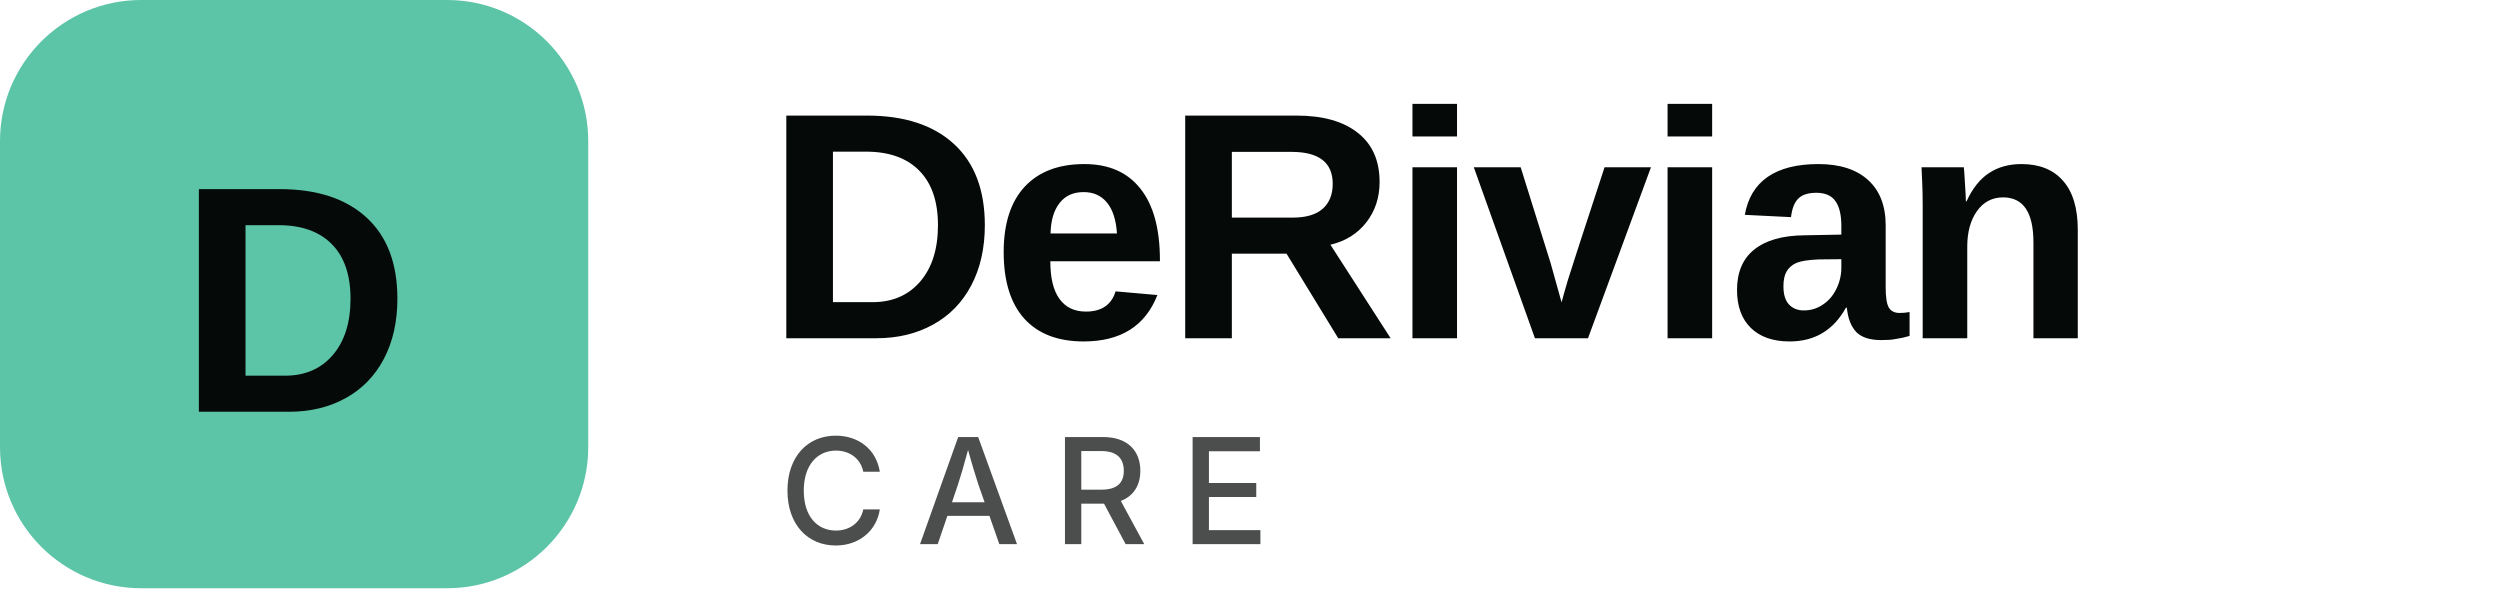
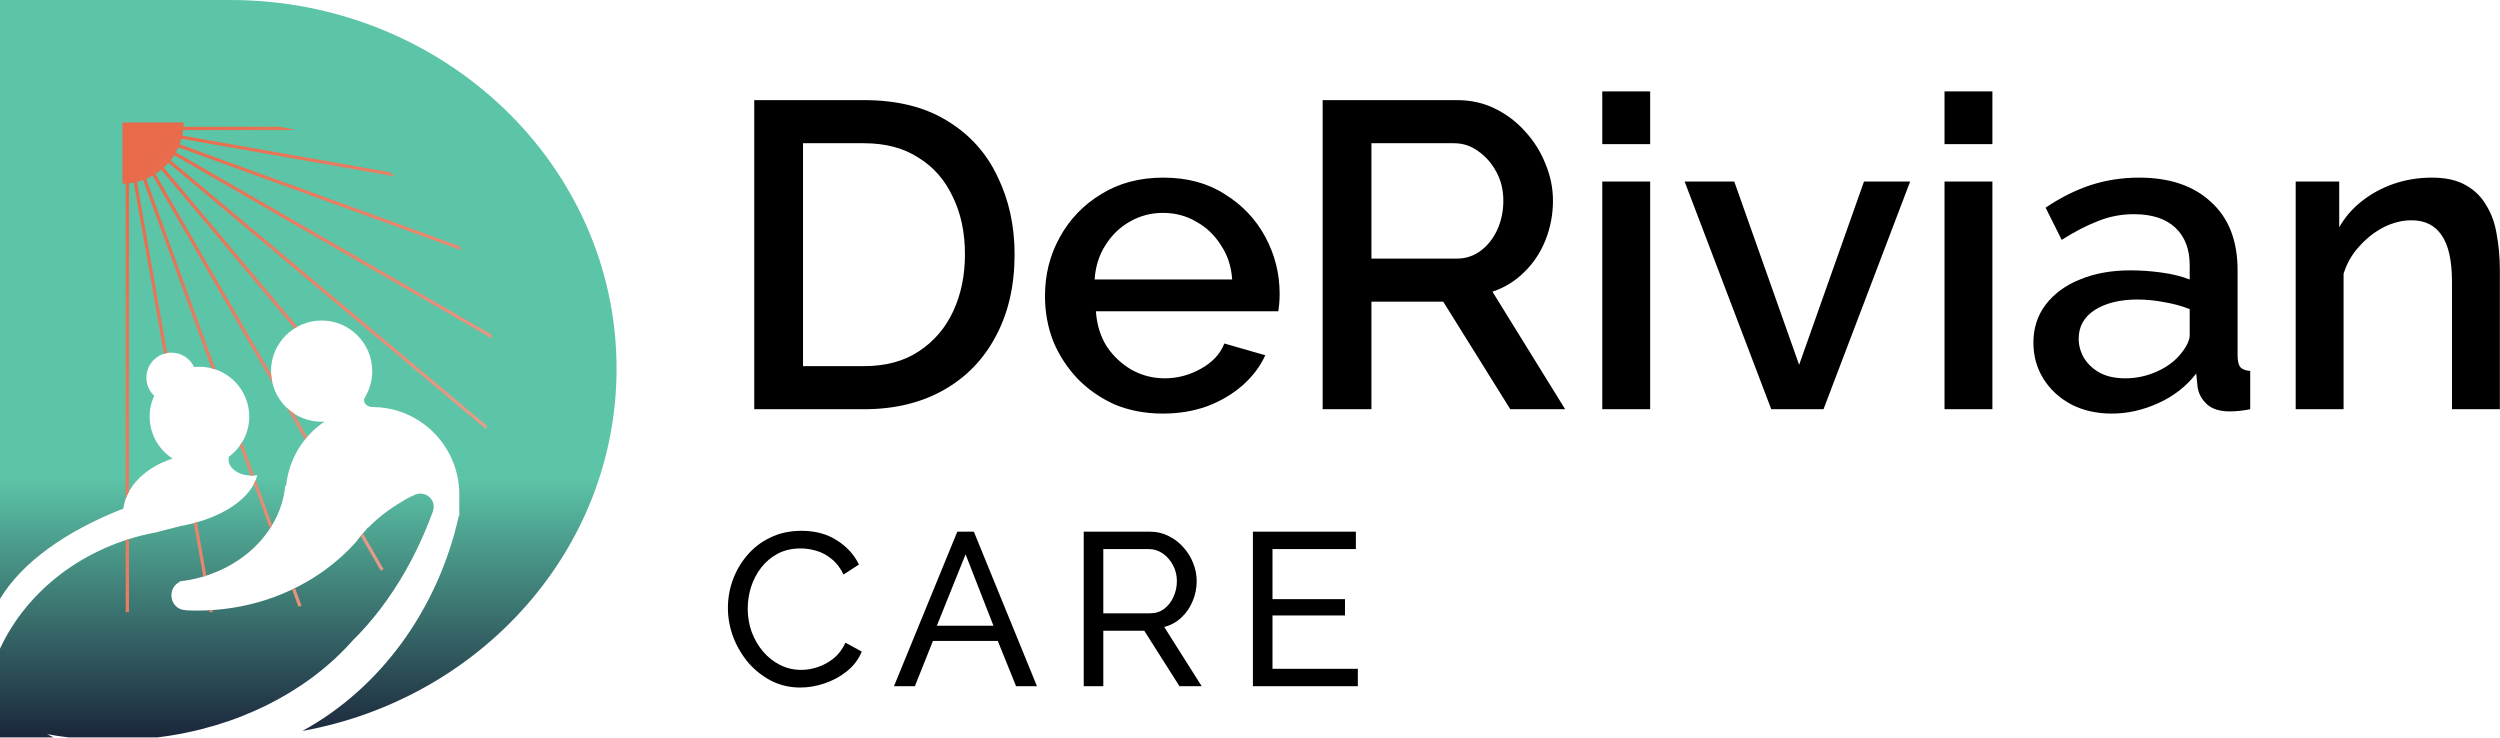
- <svg xmlns="http://www.w3.org/2000/svg" viewBox="0 0 170 40" width="170" height="40" role="img" aria-label="DeRivian Care">
-   <rect x="0" y="0" width="40" height="40" rx="9.6" fill="#5cc4a7" />
-   <text x="20" y="28" text-anchor="middle" font-family="Raleway, 'Helvetica Neue', Arial, sans-serif" font-weight="700" font-size="22" fill="#050a08">D</text>
-   <text x="52" y="23" font-family="Raleway, 'Helvetica Neue', Arial, sans-serif" font-weight="700" font-size="22" letter-spacing="-0.5" fill="#050a08">DeRivian</text>
-   <text x="53" y="37" font-family="'Inter', 'Helvetica Neue', Arial, sans-serif" font-weight="500" font-size="10" letter-spacing="2.2" fill="#050a08" opacity="0.72">CARE</text>
+ <svg xmlns="http://www.w3.org/2000/svg" width="4594" height="1355" viewBox="0 0 4594 1355" fill="none">
+   <path d="M423 0C815.122 0 1133 303.327 1133 677.5C1133 1008.41 884.373 1283.91 555.646 1343.19C697.455 1265.7 804.341 1121.72 843.126 948H844V913H843.95C843.951 912.986 843.951 912.973 843.951 912.959C843.965 912.387 843.976 911.815 843.983 911.242C843.985 911.091 843.988 910.939 843.989 910.787C843.996 910.192 844 909.596 844 909C844 908.401 843.995 907.802 843.988 907.204C843.987 907.045 843.986 906.885 843.983 906.726C843.976 906.157 843.965 905.59 843.951 905.023C843.947 904.862 843.943 904.701 843.938 904.54C843.906 903.33 843.86 902.123 843.801 900.919C843.796 900.826 843.792 900.733 843.787 900.641C843.757 900.056 843.725 899.472 843.689 898.89C843.681 898.749 843.671 898.609 843.662 898.469C843.63 897.965 843.596 897.462 843.56 896.959C843.551 896.846 843.544 896.733 843.535 896.62C843.491 896.039 843.443 895.46 843.394 894.881C843.383 894.753 843.372 894.624 843.36 894.496C843.254 893.289 843.134 892.085 843.001 890.886C842.984 890.733 842.967 890.581 842.949 890.429C842.885 889.863 842.818 889.298 842.748 888.733C842.739 888.657 842.728 888.58 842.719 888.504C842.57 887.32 842.407 886.14 842.232 884.964C842.211 884.817 842.189 884.67 842.167 884.523C842.085 883.981 842 883.439 841.913 882.897C841.885 882.724 841.856 882.55 841.827 882.377C841.755 881.938 841.681 881.499 841.605 881.062C841.582 880.924 841.558 880.785 841.534 880.647C841.438 880.101 841.338 879.557 841.236 879.013C841.209 878.868 841.182 878.723 841.154 878.578C841.053 878.045 840.951 877.513 840.845 876.981C840.817 876.844 840.789 876.707 840.761 876.569C840.658 876.064 840.554 875.559 840.447 875.055C840.431 874.976 840.413 874.897 840.396 874.818C840.275 874.25 840.15 873.683 840.022 873.117C839.993 872.987 839.963 872.856 839.934 872.726C839.676 871.596 839.406 870.47 839.125 869.35C839.092 869.217 839.059 869.085 839.025 868.953C838.897 868.449 838.766 867.946 838.634 867.443C838.581 867.243 838.527 867.043 838.474 866.843C838.182 865.755 837.88 864.671 837.566 863.592C837.53 863.467 837.494 863.342 837.457 863.217C837.306 862.7 837.153 862.185 836.996 861.671C836.95 861.521 836.904 861.371 836.857 861.221C836.734 860.821 836.609 860.421 836.483 860.022C836.432 859.859 836.381 859.696 836.329 859.533C836.171 859.038 836.01 858.544 835.847 858.051C835.787 857.87 835.726 857.689 835.666 857.508C835.503 857.02 835.339 856.532 835.171 856.046C835.127 855.919 835.082 855.792 835.038 855.665C834.887 855.231 834.735 854.798 834.58 854.365C834.535 854.238 834.489 854.111 834.443 853.983C834.258 853.468 834.07 852.953 833.879 852.44C833.835 852.322 833.79 852.205 833.746 852.087C833.594 851.679 833.439 851.273 833.283 850.867C833.162 850.552 833.04 850.237 832.917 849.923C832.796 849.614 832.675 849.306 832.553 848.999C832.471 848.794 832.39 848.59 832.308 848.386C832.133 847.953 831.958 847.521 831.78 847.091C831.676 846.839 831.57 846.587 831.465 846.336C831.37 846.11 831.275 845.885 831.18 845.66C831.003 845.244 830.825 844.828 830.645 844.413C830.526 844.139 830.407 843.866 830.286 843.593C830.183 843.359 830.08 843.126 829.976 842.894C829.791 842.481 829.606 842.07 829.419 841.659C829.334 841.473 829.248 841.288 829.162 841.103C829.031 840.819 828.9 840.536 828.768 840.254C828.627 839.953 828.484 839.653 828.342 839.354C828.171 838.995 828 838.638 827.827 838.281C827.751 838.125 827.675 837.969 827.599 837.812C827.359 837.323 827.118 836.834 826.874 836.348C826.826 836.251 826.776 836.156 826.728 836.06C826.546 835.699 826.363 835.34 826.179 834.981C826.072 834.773 825.965 834.565 825.857 834.357C825.838 834.32 825.818 834.282 825.799 834.244L825.798 834.245C799.479 783.664 747.288 748.947 686.977 748.021C686.974 747.961 686.97 747.901 686.967 747.842C686.163 747.945 685.34 748 684.5 748C675.94 748 669 742.404 669 735.5C669 732.55 670.267 729.839 672.386 727.701C672.284 727.66 672.182 727.62 672.079 727.581C679.668 714.112 684 698.562 684 682C684 630.638 642.362 589 591 589C539.638 589 498 630.638 498 682C498 733.362 539.638 775 591 775C592.772 775 594.533 774.948 596.28 774.851C557.631 800.799 530.837 843.31 525.844 892.345C525.297 892.373 524.75 892.404 524.204 892.436C515.656 980.49 439.052 1051.81 339.993 1067.01C338.006 1067.05 336.074 1067.33 334.223 1067.82C332.822 1068.01 331.416 1068.18 330.007 1068.34C330.01 1068.68 330.014 1069.03 330.02 1069.38C330.061 1069.36 330.103 1069.34 330.145 1069.32C321.222 1073.52 315 1082.99 315 1094C315 1108.78 326.221 1120.79 340.138 1121C340.192 1121.14 340.248 1121.27 340.303 1121.42C347.647 1121.8 355.048 1122 362.5 1122C452.579 1122 535.227 1093.29 599.833 1045.47L599.834 1045.47C619.591 1030.84 637.662 1014.43 653.741 996.499C659.228 988.914 665.309 981.547 671.948 974.424C673.184 972.792 674.406 971.151 675.61 969.499C675.815 969.649 676.017 969.801 676.22 969.952C698.071 947.63 725.466 927.822 757.147 911.345C757.178 911.636 757.212 911.926 757.251 912.215C761.436 908.951 766.735 907 772.5 907C786.031 907 797 917.745 797 931C797 933.696 796.546 936.288 795.709 938.707C795.77 938.699 795.831 938.69 795.892 938.682C776.82 991.274 752.682 1039.82 724.353 1083.11C724.302 1083.19 724.253 1083.27 724.203 1083.34C715.883 1096.05 707.201 1108.3 698.181 1120.07C698.116 1120.15 698.052 1120.24 697.987 1120.32C682.214 1140.88 665.406 1159.96 647.681 1177.41C646.542 1178.7 645.391 1179.98 644.235 1181.25C643.883 1181.64 643.531 1182.03 643.178 1182.42C643.063 1182.55 642.951 1182.67 642.836 1182.8C642.835 1182.8 642.835 1182.8 642.834 1182.79C560.02 1273.43 434.329 1337.25 289.743 1355H125.286C112.149 1353.39 99.168 1351.4 86.36 1349.04C90.315 1351.08 94.296 1353.06 98.302 1355H0V1192C49.937 1084.31 155.742 1003.23 284.454 978.699L284.5 978.875L331.658 966.618C387.477 956.674 432.974 933.695 456.836 904.039C456.875 903.99 456.914 903.941 456.953 903.893C460.656 899.274 463.833 894.494 466.443 889.576C466.462 889.541 466.481 889.505 466.5 889.47C469.306 884.166 471.45 878.703 472.885 873.11C469.561 873.69 466.083 874 462.5 874C439.028 874 420 860.792 420 844.5C420 842.706 420.231 840.95 420.673 839.245C433.404 829.877 443.62 817.292 450.124 802.688C450.164 802.598 450.204 802.508 450.244 802.418C450.812 801.131 451.352 799.828 451.862 798.511C451.887 798.447 451.911 798.384 451.936 798.32C452.437 797.016 452.909 795.697 453.352 794.365C453.377 794.29 453.402 794.214 453.427 794.139C453.5 793.915 453.574 793.691 453.646 793.467C453.686 793.341 453.726 793.215 453.766 793.089C453.973 792.433 454.173 791.774 454.365 791.112C454.399 790.996 454.433 790.879 454.467 790.763C454.533 790.532 454.597 790.301 454.661 790.07C454.68 790.001 454.7 789.932 454.719 789.862C454.781 789.637 454.842 789.412 454.902 789.187C454.936 789.06 454.97 788.934 455.003 788.808C455.259 787.834 455.499 786.855 455.723 785.869C455.773 785.649 455.822 785.429 455.87 785.209C455.889 785.125 455.908 785.04 455.926 784.956C455.993 784.647 456.057 784.338 456.121 784.028C456.129 783.991 456.137 783.953 456.145 783.916C456.283 783.239 456.414 782.559 456.537 781.876C456.57 781.694 456.602 781.512 456.634 781.33C456.662 781.169 456.69 781.007 456.718 780.846C456.745 780.683 456.771 780.521 456.798 780.358C456.907 779.691 457.01 779.022 457.104 778.35C457.118 778.25 457.131 778.151 457.145 778.052C457.177 777.812 457.21 777.572 457.241 777.331C457.259 777.196 457.275 777.061 457.292 776.926C457.319 776.707 457.345 776.488 457.371 776.269C457.388 776.12 457.406 775.972 457.423 775.823C457.499 775.142 457.568 774.458 457.63 773.771C457.643 773.626 457.656 773.481 457.668 773.336C457.688 773.097 457.708 772.858 457.727 772.618C457.734 772.52 457.741 772.422 457.748 772.323C457.768 772.057 457.786 771.791 457.804 771.524C457.81 771.429 457.815 771.334 457.821 771.239C457.913 769.764 457.97 768.279 457.99 766.785C457.991 766.725 457.991 766.665 457.992 766.605C457.997 766.237 458 765.869 458 765.5C458 714.966 417.034 674 366.5 674C366.09 674 365.68 674.002 365.271 674.008C365.186 674.009 365.102 674.011 365.018 674.013C364.708 674.018 364.398 674.023 364.089 674.031C363.902 674.036 363.715 674.043 363.528 674.049C363.31 674.056 363.093 674.062 362.875 674.07C362.724 674.076 362.572 674.084 362.421 674.091C362.155 674.102 361.889 674.114 361.624 674.128C361.537 674.133 361.451 674.138 361.364 674.143C359.799 674.229 358.244 674.355 356.701 674.52C356.694 674.52 356.688 674.522 356.681 674.522C349.346 658.855 333.442 648 315 648C289.595 648 269 668.595 269 694C269 707.124 274.497 718.963 283.312 727.344C281.496 731.297 279.953 735.401 278.708 739.633C278.678 739.734 278.65 739.836 278.62 739.938C278.425 740.608 278.237 741.281 278.058 741.958C278.03 742.061 278.004 742.164 277.977 742.268C277.901 742.558 277.826 742.849 277.753 743.141C277.732 743.222 277.712 743.303 277.691 743.385C277.614 743.695 277.539 744.007 277.465 744.318C277.448 744.389 277.432 744.46 277.415 744.531C277.352 744.798 277.292 745.066 277.231 745.334C277.198 745.481 277.164 745.629 277.132 745.776C277.09 745.965 277.051 746.155 277.011 746.344C276.972 746.528 276.932 746.711 276.894 746.896C276.85 747.105 276.809 747.315 276.768 747.525C276.73 747.713 276.692 747.901 276.655 748.089C276.427 749.276 276.22 750.47 276.038 751.673C276.024 751.765 276.012 751.857 275.998 751.949C275.951 752.265 275.905 752.581 275.861 752.897C275.854 752.948 275.849 752.998 275.842 753.048C275.798 753.368 275.755 753.688 275.715 754.009C275.699 754.134 275.685 754.259 275.67 754.385C275.634 754.681 275.599 754.977 275.566 755.273C275.551 755.411 275.536 755.548 275.521 755.686C275.495 755.931 275.47 756.176 275.446 756.422C275.43 756.592 275.412 756.762 275.396 756.932C275.374 757.169 275.353 757.407 275.333 757.646C275.319 757.815 275.305 757.985 275.291 758.154C275.271 758.406 275.252 758.658 275.234 758.91C275.224 759.051 275.214 759.192 275.205 759.333C275.199 759.43 275.192 759.527 275.186 759.624L275.139 760.427C275.136 760.471 275.134 760.516 275.132 760.561C275.119 760.8 275.109 761.039 275.098 761.279C275.089 761.46 275.08 761.64 275.073 761.821C275.066 762.005 275.061 762.189 275.055 762.373C275.047 762.595 275.039 762.817 275.033 763.039C275.029 763.195 275.027 763.35 275.023 763.506C275.018 763.767 275.011 764.028 275.008 764.289C275.003 764.692 275 765.096 275 765.5C275 765.96 275.004 766.419 275.011 766.878C275.013 767 275.016 767.122 275.019 767.244C275.024 767.539 275.031 767.833 275.039 768.127C275.045 768.344 275.051 768.561 275.059 768.777C275.07 769.099 275.084 769.42 275.099 769.741C275.103 769.837 275.106 769.932 275.11 770.027L275.119 770.209C275.141 770.631 275.165 771.052 275.192 771.472C275.197 771.55 275.203 771.629 275.208 771.707C275.233 772.074 275.259 772.439 275.288 772.805C275.301 772.971 275.315 773.137 275.329 773.304C275.351 773.569 275.376 773.833 275.4 774.098C275.418 774.292 275.437 774.485 275.456 774.679C275.49 775.02 275.526 775.361 275.563 775.701C275.575 775.803 275.585 775.905 275.597 776.007C275.646 776.436 275.698 776.864 275.753 777.291C275.772 777.44 275.793 777.589 275.812 777.738C275.851 778.028 275.892 778.318 275.934 778.607C275.958 778.776 275.982 778.944 276.007 779.112C276.061 779.477 276.117 779.84 276.176 780.203C276.187 780.27 276.197 780.337 276.208 780.404C276.354 781.296 276.514 782.184 276.686 783.067C276.714 783.213 276.743 783.359 276.772 783.505C276.832 783.801 276.892 784.097 276.954 784.393C276.987 784.548 277.019 784.703 277.053 784.858C277.238 785.717 277.435 786.572 277.644 787.422C277.67 787.529 277.698 787.637 277.725 787.744C277.811 788.09 277.899 788.434 277.989 788.778C278.013 788.867 278.035 788.956 278.059 789.045C278.406 790.354 278.782 791.651 279.186 792.937C279.225 793.062 279.265 793.187 279.305 793.312C279.403 793.62 279.503 793.927 279.604 794.233C279.643 794.35 279.681 794.467 279.72 794.584C279.823 794.893 279.929 795.202 280.036 795.51C280.082 795.641 280.126 795.772 280.172 795.902C280.313 796.303 280.457 796.702 280.604 797.1C280.639 797.197 280.677 797.294 280.713 797.392C280.826 797.695 280.94 797.998 281.056 798.3C281.109 798.44 281.163 798.58 281.218 798.72C281.328 799.002 281.44 799.283 281.553 799.563C281.602 799.687 281.651 799.812 281.701 799.936C282.028 800.74 282.367 801.538 282.716 802.33C282.77 802.453 282.825 802.576 282.88 802.699C283.016 803.005 283.154 803.31 283.293 803.613C283.333 803.7 283.372 803.787 283.412 803.873C283.566 804.205 283.721 804.536 283.879 804.866C283.918 804.948 283.956 805.031 283.995 805.112C284.165 805.465 284.337 805.816 284.511 806.166L284.596 806.336C284.624 806.392 284.653 806.448 284.682 806.504C284.833 806.805 284.985 807.105 285.14 807.404C285.216 807.552 285.293 807.7 285.37 807.848C285.5 808.096 285.631 808.343 285.763 808.59C285.831 808.718 285.899 808.845 285.968 808.973C286.374 809.724 286.791 810.469 287.218 811.207C287.28 811.314 287.341 811.421 287.403 811.527C287.574 811.821 287.748 812.113 287.922 812.404C287.976 812.495 288.03 812.586 288.084 812.676C288.269 812.982 288.455 813.287 288.644 813.591C288.686 813.66 288.728 813.73 288.771 813.799C288.999 814.165 289.23 814.529 289.463 814.892C289.52 814.98 289.578 815.069 289.636 815.157C289.806 815.42 289.976 815.682 290.148 815.942C290.24 816.081 290.333 816.218 290.425 816.355C290.585 816.595 290.747 816.833 290.909 817.071C290.985 817.182 291.061 817.293 291.138 817.404C291.629 818.116 292.129 818.821 292.64 819.518C292.705 819.606 292.771 819.695 292.836 819.783C293.02 820.033 293.206 820.282 293.393 820.529C293.492 820.662 293.593 820.794 293.693 820.926C293.857 821.14 294.022 821.354 294.188 821.567C294.27 821.674 294.351 821.782 294.435 821.888C294.701 822.228 294.971 822.566 295.242 822.902C295.315 822.992 295.388 823.081 295.461 823.171C295.644 823.396 295.828 823.621 296.014 823.845C296.125 823.98 296.238 824.114 296.351 824.248C296.556 824.494 296.763 824.738 296.972 824.981C297.03 825.049 297.087 825.118 297.146 825.186C297.711 825.842 298.285 826.489 298.868 827.129C298.956 827.225 299.045 827.32 299.133 827.416C299.337 827.638 299.541 827.859 299.747 828.078C299.841 828.178 299.935 828.278 300.029 828.378C300.262 828.624 300.497 828.87 300.732 829.113C300.802 829.185 300.871 829.258 300.94 829.329C301.225 829.621 301.511 829.912 301.8 830.2L301.869 830.27C301.91 830.311 301.953 830.351 301.994 830.392C302.259 830.655 302.526 830.917 302.794 831.178C302.856 831.238 302.919 831.299 302.981 831.359C303.234 831.603 303.488 831.844 303.743 832.085C303.833 832.169 303.922 832.254 304.012 832.338C304.261 832.571 304.512 832.802 304.764 833.032C304.827 833.09 304.89 833.149 304.953 833.207C305.28 833.504 305.608 833.799 305.938 834.091C305.986 834.133 306.034 834.173 306.081 834.215C306.344 834.447 306.609 834.677 306.875 834.905C306.984 834.999 307.092 835.092 307.201 835.185C307.412 835.364 307.624 835.543 307.837 835.721C307.971 835.833 308.105 835.946 308.24 836.058C308.523 836.291 308.807 836.523 309.092 836.753C309.189 836.831 309.287 836.909 309.385 836.987C309.66 837.207 309.935 837.426 310.213 837.643C310.286 837.699 310.359 837.756 310.432 837.812C310.678 838.004 310.925 838.193 311.173 838.382C311.309 838.486 311.446 838.589 311.583 838.692C311.832 838.879 312.081 839.065 312.332 839.249C312.424 839.316 312.515 839.385 312.606 839.452C312.952 839.704 313.3 839.954 313.649 840.201C313.722 840.253 313.795 840.303 313.868 840.354C314.136 840.543 314.405 840.731 314.675 840.917C314.804 841.006 314.933 841.094 315.062 841.182C315.337 841.368 315.612 841.554 315.888 841.737C315.953 841.781 316.018 841.824 316.083 841.867C316.457 842.114 316.832 842.36 317.209 842.602C317.211 842.603 317.213 842.604 317.215 842.605C267.602 858.696 231.854 893.418 226.655 934.597C120.724 975.945 40.393 1033.67 0 1100.42V0H423Z" fill="url(#paint0_linear_106_539)" />
+   <path d="M237 1125H231V992.521C232.993 991.864 234.993 991.222 237 990.594V1125ZM391.089 1125H384.996L384.366 1121.43C386.381 1121.33 388.391 1121.21 390.396 1121.08L391.089 1125ZM554.114 1113.27C552.171 1113.78 550.223 1114.27 548.271 1114.76L536.797 1083.23C538.615 1082.37 540.424 1081.49 542.224 1080.6L554.114 1113.27ZM379.228 1057.73C377.314 1058.35 375.388 1058.95 373.45 1059.52L356.124 961.261C358.079 960.749 360.017 960.223 361.938 959.679L379.228 1057.73ZM704.879 1045.77C703.213 1046.88 701.54 1047.98 699.858 1049.07L662.777 984.848C664.126 983.221 665.503 981.605 666.908 980.001L704.879 1045.77ZM500.104 964.876C498.804 967.051 497.458 969.203 496.066 971.329L466.364 889.722C466.39 889.673 466.417 889.625 466.443 889.576C466.462 889.541 466.481 889.505 466.5 889.47C467.793 887.025 468.945 884.545 469.952 882.035L500.104 964.876ZM337.5 225C337.5 227.69 337.403 230.357 337.218 233H514.262C524.005 234.731 533.644 236.734 543.171 239H336.636C336.207 242.453 335.622 245.858 334.888 249.207L715.112 316.25C718.847 318.883 722.54 321.566 726.189 324.297L333.44 255.045C332.493 258.472 331.388 261.834 330.133 265.121L843.578 452C845.25 454.708 846.892 457.434 848.505 460.178L327.84 270.672C326.439 273.822 324.899 276.896 323.226 279.885L903.386 614.84C903.758 617.345 904.108 619.856 904.436 622.374L320.153 285.039C318.086 288.309 315.856 291.465 313.473 294.495L894.905 782.374C894.36 784.519 893.797 786.659 893.219 788.792L309.639 299.11C306.908 302.226 304.009 305.19 300.954 307.987L546.328 600.413C544.548 601.39 542.802 602.423 541.095 603.511L296.423 311.922C293.011 314.728 289.432 317.338 285.702 319.733L498.175 687.747C498.513 693.298 499.339 698.718 500.609 703.964L280.566 322.839C276.705 325.037 272.702 327.013 268.572 328.749L396.003 678.861C393.659 678.064 391.273 677.359 388.849 676.75L262.979 330.926C259.294 332.247 255.521 333.382 251.67 334.318L307.1 648.678C305.105 649.023 303.154 649.495 301.256 650.089L245.8 335.579C242.904 336.12 239.969 336.55 237 336.865V903.289C234.637 907.583 232.629 912.008 231 916.545V337.341C229.013 337.445 227.013 337.5 225 337.5V225H337.5ZM466.967 873.834C465.499 873.941 464.009 874 462.5 874C461.874 874 461.251 873.988 460.631 873.97L440.659 819.1C442.115 817.088 443.491 815.015 444.783 812.885L466.967 873.834ZM526.744 749.23C530.716 753.027 535.023 756.475 539.617 759.526L564.61 802.816C563.213 804.423 561.847 806.058 560.513 807.72L526.744 749.23Z" fill="url(#paint1_radial_106_539)" />
+   <path d="M1386 752V184H1587.6C1648.93 184 1700.13 196.8 1741.2 222.4C1782.27 247.467 1812.93 281.6 1833.2 324.8C1854 367.467 1864.4 414.933 1864.4 467.2C1864.4 524.8 1852.93 574.933 1830 617.6C1807.6 660.267 1775.6 693.333 1734 716.8C1692.4 740.267 1643.6 752 1587.6 752H1386ZM1773.2 467.2C1773.2 427.2 1765.73 392 1750.8 361.6C1736.4 330.667 1715.33 306.667 1687.6 289.6C1660.4 272 1627.07 263.2 1587.6 263.2H1475.6V672.8H1587.6C1627.6 672.8 1661.2 663.733 1688.4 645.6C1716.13 627.467 1737.2 602.933 1751.6 572C1766 541.067 1773.2 506.133 1773.2 467.2ZM2137.06 760C2104.52 760 2074.92 754.4 2048.26 743.2C2022.12 731.467 1999.46 715.733 1980.26 696C1961.06 675.733 1946.12 652.8 1935.46 627.2C1925.32 601.067 1920.26 573.333 1920.26 544C1920.26 504.533 1929.32 468.533 1947.46 436C1965.59 402.933 1990.92 376.533 2023.46 356.8C2055.99 336.533 2094.12 326.4 2137.86 326.4C2181.59 326.4 2219.19 336.533 2250.66 356.8C2282.66 376.533 2307.46 402.667 2325.06 435.2C2342.66 467.733 2351.46 502.667 2351.46 540C2351.46 546.4 2351.19 552.533 2350.66 558.4C2350.12 563.733 2349.59 568.267 2349.06 572H2013.86C2015.46 596.533 2022.12 618.133 2033.86 636.8C2046.12 654.933 2061.59 669.333 2080.26 680C2098.92 690.133 2118.92 695.2 2140.26 695.2C2163.72 695.2 2185.86 689.333 2206.66 677.6C2227.99 665.867 2242.39 650.4 2249.86 631.2L2325.06 652.8C2315.99 673.067 2302.12 691.467 2283.46 708C2265.32 724 2243.72 736.8 2218.66 746.4C2193.59 755.467 2166.39 760 2137.06 760ZM2011.46 513.6H2264.26C2262.66 489.6 2255.72 468.533 2243.46 450.4C2231.72 431.733 2216.52 417.333 2197.86 407.2C2179.72 396.533 2159.46 391.2 2137.06 391.2C2115.19 391.2 2094.92 396.533 2076.26 407.2C2058.12 417.333 2043.19 431.733 2031.46 450.4C2019.72 468.533 2013.06 489.6 2011.46 513.6ZM2430.53 752V184H2677.73C2703.33 184 2726.8 189.333 2748.13 200C2769.46 210.667 2787.86 224.8 2803.33 242.4C2819.33 260 2831.6 279.733 2840.13 301.6C2849.2 323.467 2853.73 345.867 2853.73 368.8C2853.73 393.867 2849.2 417.867 2840.13 440.8C2831.06 463.733 2818 483.467 2800.93 500C2784.4 516.533 2764.93 528.533 2742.53 536L2876.13 752H2775.33L2652.13 554.4H2520.13V752H2430.53ZM2520.13 475.2H2676.93C2693.46 475.2 2708.13 470.4 2720.93 460.8C2733.73 451.2 2743.86 438.4 2751.33 422.4C2758.8 405.867 2762.53 388 2762.53 368.8C2762.53 349.067 2758.26 331.467 2749.73 316C2741.2 300 2730 287.2 2716.13 277.6C2702.8 268 2688.13 263.2 2672.13 263.2H2520.13V475.2ZM2944.33 752V333.6H3032.33V752H2944.33ZM2944.33 264.8V168H3032.33V264.8H2944.33ZM3254.88 752L3095.68 333.6H3186.88L3306.08 670.4L3425.28 333.6H3510.08L3350.88 752H3254.88ZM3573.24 752V333.6H3661.24V752H3573.24ZM3573.24 264.8V168H3661.24V264.8H3573.24ZM3736.59 629.6C3736.59 602.933 3744.05 579.733 3758.99 560C3774.45 539.733 3795.52 524.267 3822.19 513.6C3848.85 502.4 3879.79 496.8 3914.99 496.8C3933.65 496.8 3952.59 498.133 3971.79 500.8C3991.52 503.467 4008.85 507.733 4023.79 513.6V487.2C4023.79 457.867 4014.99 434.933 3997.39 418.4C3979.79 401.867 3954.45 393.6 3921.39 393.6C3897.92 393.6 3875.79 397.867 3854.99 406.4C3834.19 414.4 3812.05 425.867 3788.59 440.8L3758.99 381.6C3786.72 362.933 3814.45 349.067 3842.19 340C3870.45 330.933 3900.05 326.4 3930.99 326.4C3986.99 326.4 4030.99 341.333 4062.99 371.2C4095.52 400.533 4111.79 442.4 4111.79 496.8V652.8C4111.79 662.933 4113.39 670.133 4116.59 674.4C4120.32 678.667 4126.45 681.067 4134.99 681.6V752C4126.99 753.6 4119.79 754.667 4113.39 755.2C4106.99 755.733 4101.65 756 4097.39 756C4078.72 756 4064.59 751.467 4054.99 742.4C4045.39 733.333 4039.79 722.667 4038.19 710.4L4035.79 686.4C4017.65 709.867 3994.45 728 3966.19 740.8C3937.92 753.6 3909.39 760 3880.59 760C3852.85 760 3828.05 754.4 3806.19 743.2C3784.32 731.467 3767.25 715.733 3754.99 696C3742.72 676.267 3736.59 654.133 3736.59 629.6ZM4002.99 655.2C4009.39 648.267 4014.45 641.333 4018.19 634.4C4021.92 627.467 4023.79 621.333 4023.79 616V568C4008.85 562.133 3993.12 557.867 3976.59 555.2C3960.05 552 3943.79 550.4 3927.79 550.4C3895.79 550.4 3869.65 556.8 3849.39 569.6C3829.65 582.4 3819.79 600 3819.79 622.4C3819.79 634.667 3822.99 646.4 3829.39 657.6C3836.32 668.8 3845.92 677.867 3858.19 684.8C3870.99 691.733 3886.72 695.2 3905.39 695.2C3924.59 695.2 3942.99 691.467 3960.59 684C3978.19 676.533 3992.32 666.933 4002.99 655.2ZM4593.75 752H4505.75V517.6C4505.75 478.667 4499.35 450.133 4486.55 432C4474.28 413.867 4455.88 404.8 4431.35 404.8C4414.28 404.8 4397.22 409.067 4380.15 417.6C4363.62 426.133 4348.68 437.867 4335.35 452.8C4322.02 467.2 4312.42 484 4306.55 503.2V752H4218.55V333.6H4298.55V417.6C4309.22 398.933 4323.08 382.933 4340.15 369.6C4357.75 355.733 4377.48 345.067 4399.35 337.6C4421.22 330.133 4444.42 326.4 4468.95 326.4C4494.02 326.4 4514.55 330.933 4530.55 340C4547.08 349.067 4559.88 361.6 4568.95 377.6C4578.55 393.067 4584.95 411.2 4588.15 432C4591.88 452.267 4593.75 473.867 4593.75 496.8V752Z" fill="black" />
+   <path d="M1337.6 1117C1337.6 1099.67 1340.53 1082.73 1346.4 1066.2C1352.53 1049.4 1361.33 1034.2 1372.8 1020.6C1384.53 1006.73 1398.8 995.8 1415.6 987.8C1432.4 979.533 1451.47 975.4 1472.8 975.4C1498.13 975.4 1519.87 981.267 1538 993C1556.13 1004.47 1569.6 1019.27 1578.4 1037.4L1550 1055.8C1544.4 1043.8 1537.2 1034.33 1528.4 1027.4C1519.87 1020.2 1510.53 1015.13 1500.4 1012.2C1490.53 1009.27 1480.8 1007.8 1471.2 1007.8C1455.47 1007.8 1441.47 1011 1429.2 1017.4C1417.2 1023.8 1407.07 1032.33 1398.8 1043C1390.53 1053.67 1384.27 1065.67 1380 1079C1376 1092.07 1374 1105.27 1374 1118.6C1374 1133.27 1376.4 1147.4 1381.2 1161C1386.27 1174.6 1393.2 1186.6 1402 1197C1410.8 1207.4 1421.2 1215.67 1433.2 1221.8C1445.2 1227.93 1458.27 1231 1472.4 1231C1482.27 1231 1492.4 1229.27 1502.8 1225.8C1513.2 1222.33 1522.93 1217 1532 1209.8C1541.07 1202.33 1548.27 1192.73 1553.6 1181L1583.6 1197.4C1577.73 1211.53 1568.67 1223.53 1556.4 1233.4C1544.13 1243.27 1530.4 1250.73 1515.2 1255.8C1500.27 1260.87 1485.47 1263.4 1470.8 1263.4C1451.33 1263.4 1433.47 1259.27 1417.2 1251C1400.93 1242.47 1386.8 1231.27 1374.8 1217.4C1363.07 1203.27 1353.87 1187.53 1347.2 1170.2C1340.8 1152.6 1337.6 1134.87 1337.6 1117ZM1759.15 977H1789.55L1905.55 1261H1867.15L1833.55 1177.8H1714.35L1681.15 1261H1642.75L1759.15 977ZM1825.55 1149.8L1774.35 1018.6L1721.55 1149.8H1825.55ZM1991.45 1261V977H2113.05C2125.59 977 2137.05 979.667 2147.45 985C2157.85 990.067 2166.92 997 2174.65 1005.8C2182.39 1014.33 2188.39 1024.07 2192.65 1035C2196.92 1045.67 2199.05 1056.6 2199.05 1067.8C2199.05 1080.87 2196.52 1093.27 2191.45 1105C2186.65 1116.73 2179.72 1126.73 2170.65 1135C2161.85 1143.27 2151.45 1149 2139.45 1152.2L2208.25 1261H2167.45L2102.65 1159H2027.45V1261H1991.45ZM2027.45 1127H2113.45C2123.32 1127 2131.85 1124.33 2139.05 1119C2146.52 1113.4 2152.25 1106.07 2156.25 1097C2160.52 1087.93 2162.65 1078.2 2162.65 1067.8C2162.65 1057.13 2160.25 1047.4 2155.45 1038.6C2150.65 1029.53 2144.39 1022.33 2136.65 1017C2128.92 1011.67 2120.39 1009 2111.05 1009H2027.45V1127ZM2495.14 1229V1261H2302.34V977H2491.54V1009H2338.34V1101H2471.54V1131H2338.34V1229H2495.14Z" fill="black" />
+   <defs>
+     <linearGradient id="paint0_linear_106_539" x1="566.5" y1="1355" x2="566.5" y2="0" gradientUnits="userSpaceOnUse">
+       <stop stop-color="#1B263B" />
+       <stop offset="0.351" stop-color="#5CC4A7" />
+     </linearGradient>
+     <radialGradient id="paint1_radial_106_539" cx="0" cy="0" r="1" gradientUnits="userSpaceOnUse" gradientTransform="translate(1501.5 1308.5) rotate(-137.514) scale(1604.2 1604.2)">
+       <stop stop-color="#E2D1CD" />
+       <stop offset="1" stop-color="#E86A4A" />
+     </radialGradient>
+   </defs>
</svg>
